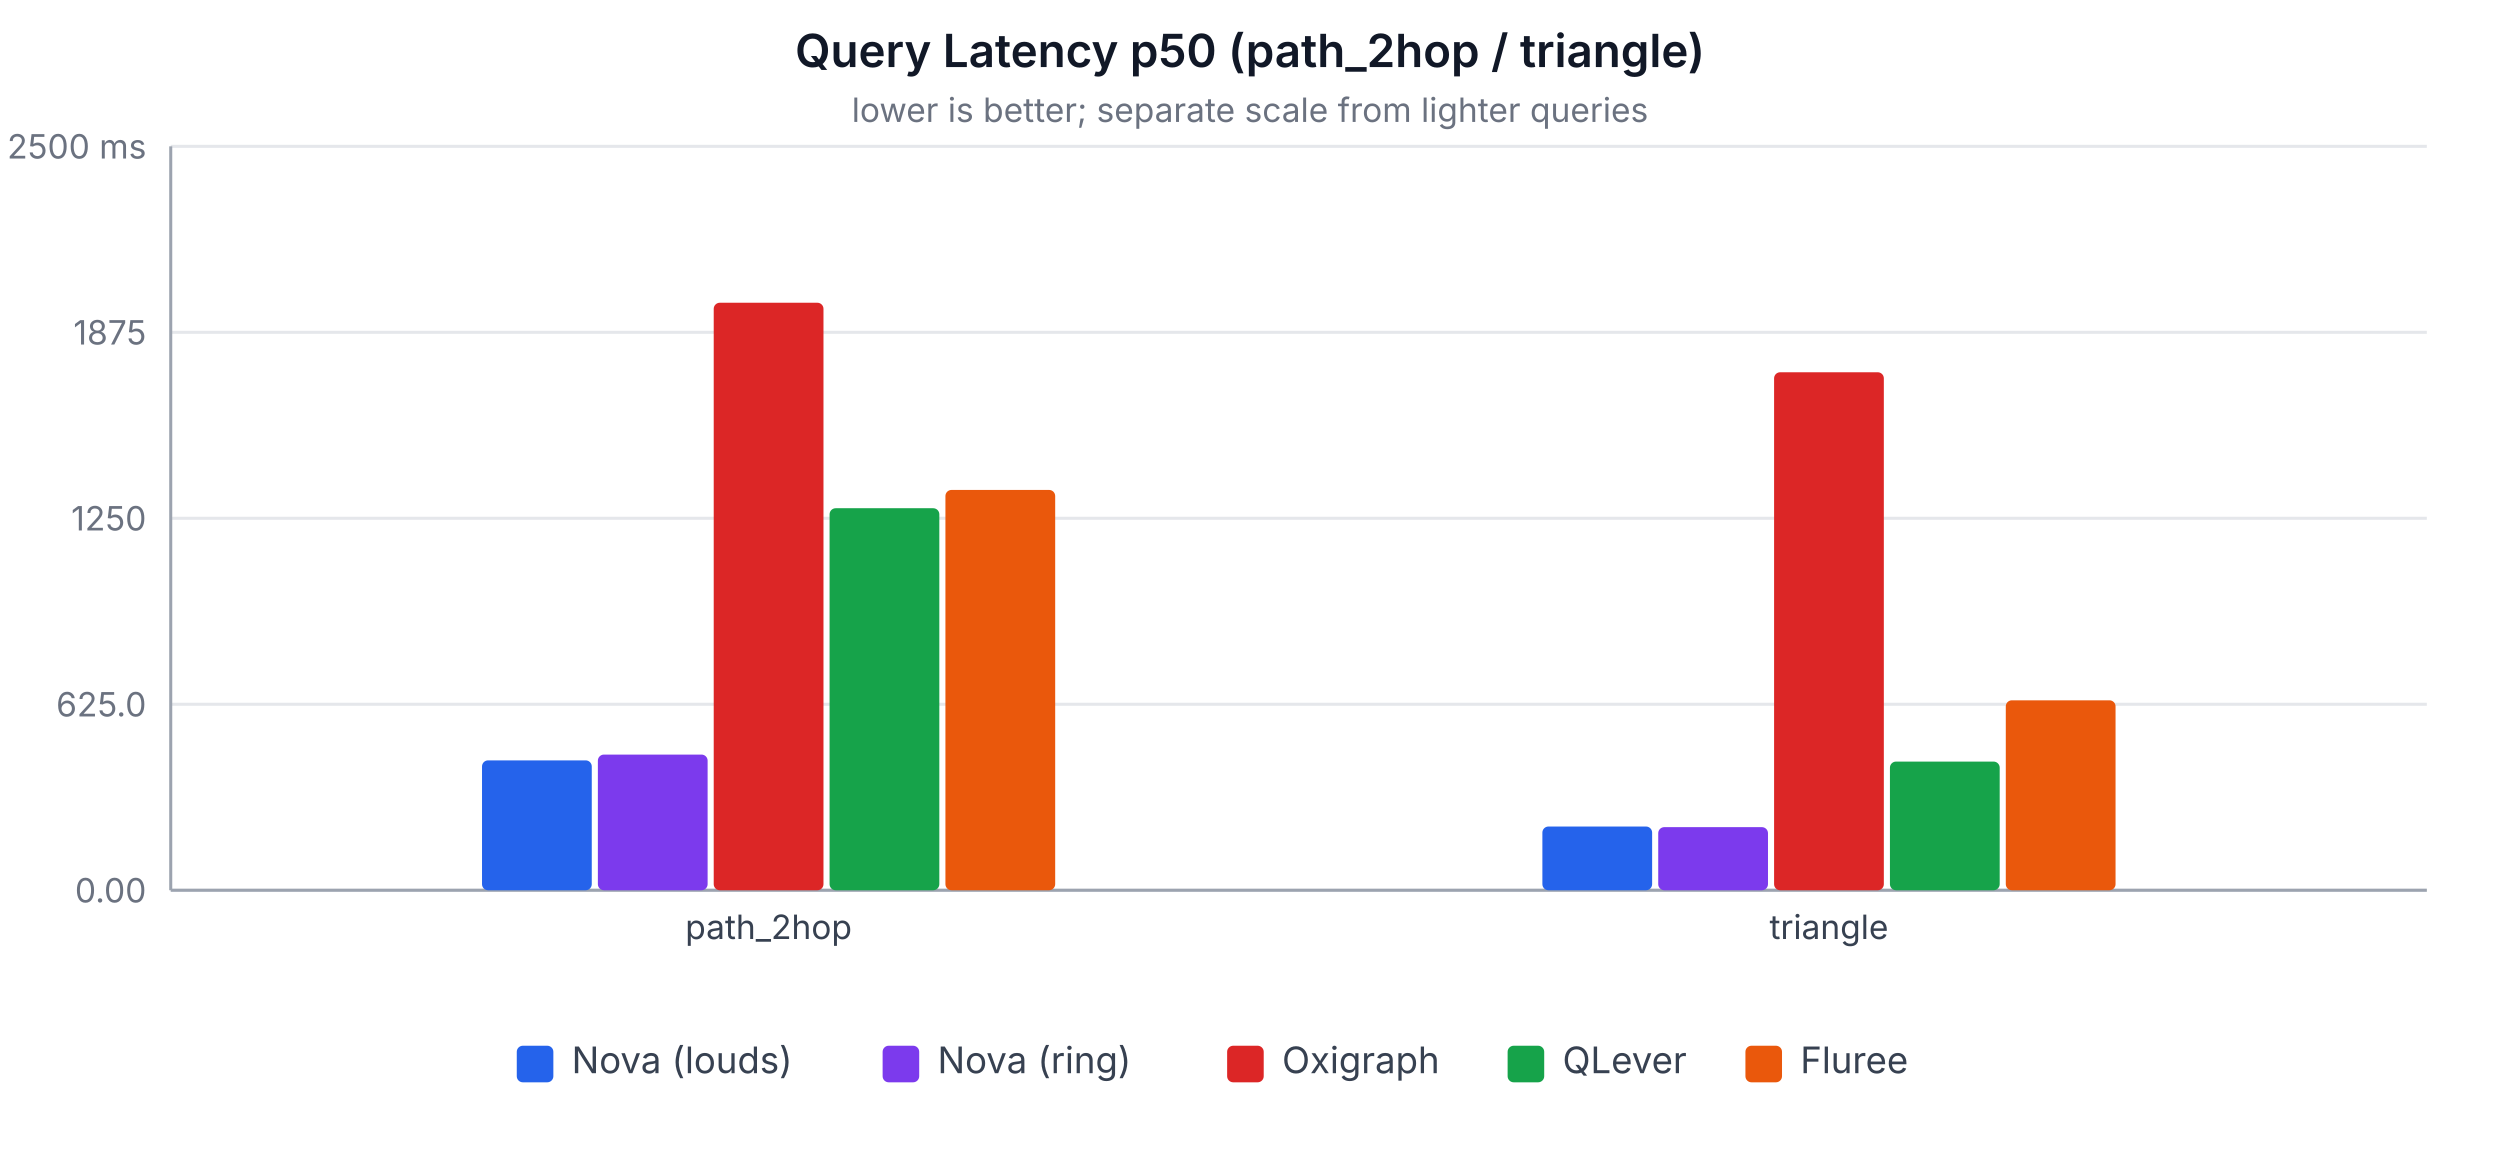
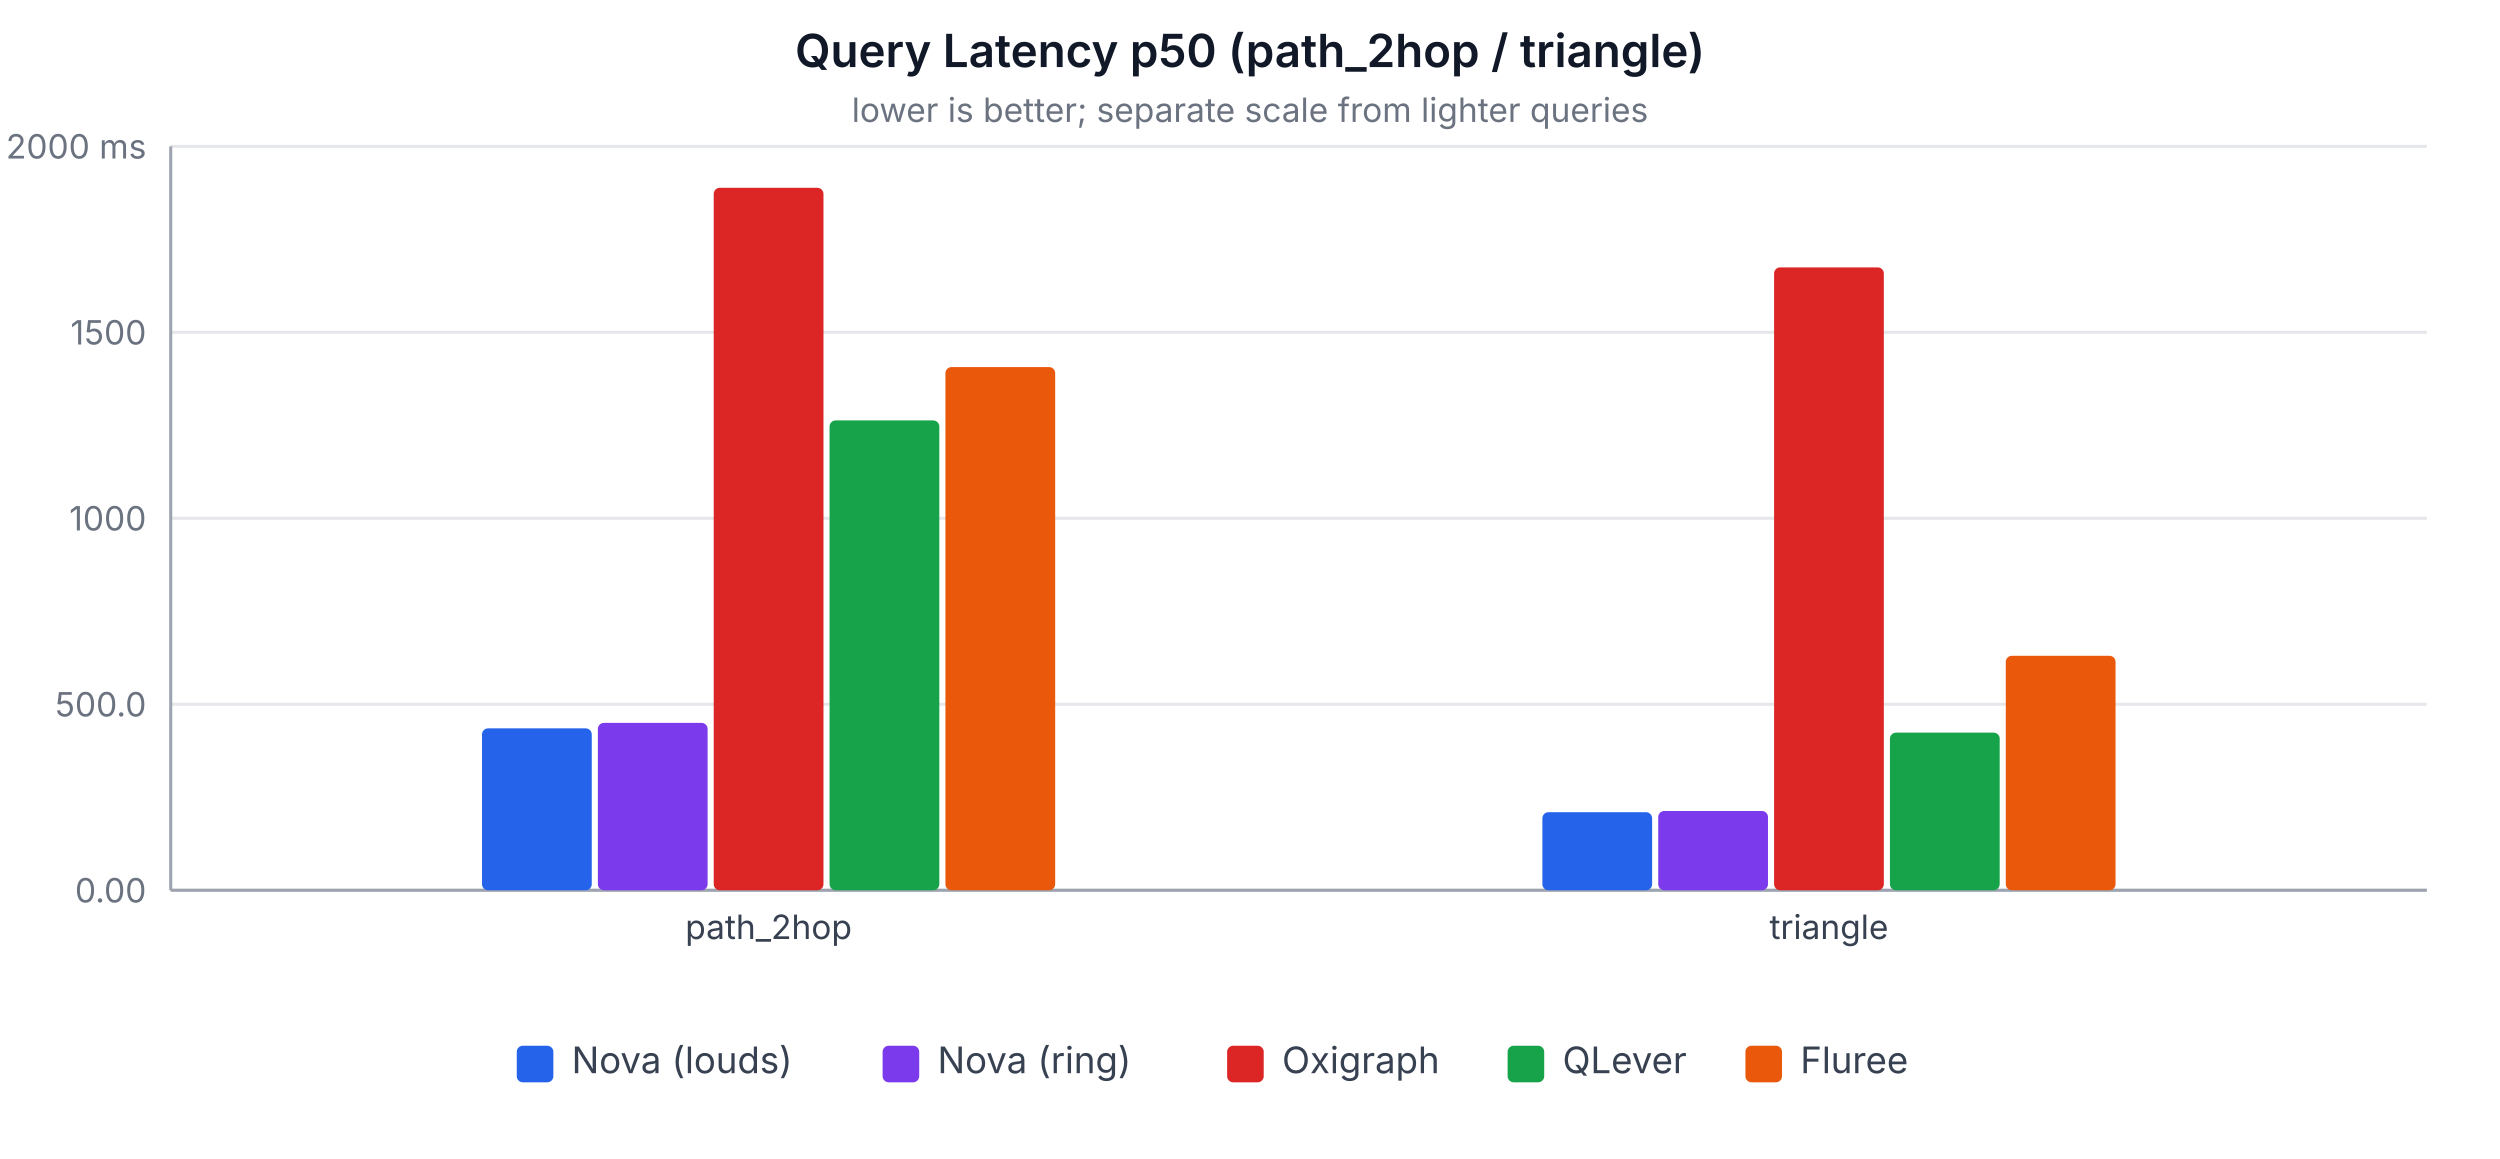
<svg xmlns="http://www.w3.org/2000/svg" width="820" height="380" viewBox="0 0 820 380" role="img" aria-label="Query Latency p50 (path_2hop / triangle)">
  <style>
  .title { fill: #111827; }
  .muted { fill: #6b7280; }
  .label { fill: #374151; }
  .grid  { stroke: #e5e7eb; stroke-width: 1; }
  .axis  { stroke: #9ca3af; stroke-width: 1; }
  @media (prefers-color-scheme: dark) {
    .title { fill: #f3f4f6; }
    .muted { fill: #9ca3af; }
    .label { fill: #d1d5db; }
    .grid  { stroke: #374151; }
    .axis  { stroke: #6b7280; }
  }
</style>
  <text class="title" x="410.0" y="22" text-anchor="middle" font-family="system-ui, -apple-system, sans-serif" font-size="15" font-weight="600">Query Latency p50 (path_2hop / triangle)</text>
  <text class="muted" x="410.0" y="40" text-anchor="middle" font-family="system-ui, -apple-system, sans-serif" font-size="11">lower is better; separate scale from lighter queries</text>
  <line class="grid" x1="56" y1="292.0" x2="796" y2="292.0" />
  <text class="muted" x="48" y="296.0" text-anchor="end" font-family="system-ui, -apple-system, sans-serif" font-size="11">0.00</text>
  <line class="grid" x1="56" y1="231.0" x2="796" y2="231.0" />
-   <text class="muted" x="48" y="235.0" text-anchor="end" font-family="system-ui, -apple-system, sans-serif" font-size="11">625.0</text>
+   <text class="muted" x="48" y="235.0" text-anchor="end" font-family="system-ui, -apple-system, sans-serif" font-size="11">500.0</text>
  <line class="grid" x1="56" y1="170.0" x2="796" y2="170.0" />
-   <text class="muted" x="48" y="174.0" text-anchor="end" font-family="system-ui, -apple-system, sans-serif" font-size="11">1250</text>
+   <text class="muted" x="48" y="174.0" text-anchor="end" font-family="system-ui, -apple-system, sans-serif" font-size="11">1000</text>
  <line class="grid" x1="56" y1="109.0" x2="796" y2="109.0" />
-   <text class="muted" x="48" y="113.0" text-anchor="end" font-family="system-ui, -apple-system, sans-serif" font-size="11">1875</text>
+   <text class="muted" x="48" y="113.0" text-anchor="end" font-family="system-ui, -apple-system, sans-serif" font-size="11">1500</text>
  <line class="grid" x1="56" y1="48.0" x2="796" y2="48.0" />
-   <text class="muted" x="48" y="52.0" text-anchor="end" font-family="system-ui, -apple-system, sans-serif" font-size="11">2500 ms</text>
+   <text class="muted" x="48" y="52.0" text-anchor="end" font-family="system-ui, -apple-system, sans-serif" font-size="11">2000 ms</text>
  <line class="axis" x1="56" y1="48" x2="56" y2="292" />
  <line class="axis" x1="56" y1="292" x2="796" y2="292" />
-   <rect x="158.1" y="249.4" width="36.0" height="42.6" fill="#2563eb" rx="2" />
-   <rect x="196.1" y="247.5" width="36.0" height="44.5" fill="#7c3aed" rx="2" />
-   <rect x="234.1" y="99.3" width="36.0" height="192.7" fill="#dc2626" rx="2" />
-   <rect x="272.1" y="166.7" width="36.0" height="125.3" fill="#16a34a" rx="2" />
-   <rect x="310.1" y="160.7" width="36.0" height="131.3" fill="#ea580c" rx="2" />
+   <rect x="158.1" y="238.9" width="36.0" height="53.1" fill="#2563eb" rx="2" />
+   <rect x="196.1" y="237.1" width="36.0" height="54.9" fill="#7c3aed" rx="2" />
+   <rect x="234.1" y="61.6" width="36.0" height="230.4" fill="#dc2626" rx="2" />
+   <rect x="272.1" y="137.9" width="36.0" height="154.1" fill="#16a34a" rx="2" />
+   <rect x="310.1" y="120.4" width="36.0" height="171.6" fill="#ea580c" rx="2" />
  <text class="label" x="252.1" y="308" text-anchor="middle" font-family="system-ui, -apple-system, sans-serif" font-size="11">path_2hop</text>
-   <rect x="505.9" y="271.1" width="36.0" height="20.9" fill="#2563eb" rx="2" />
-   <rect x="543.9" y="271.3" width="36.0" height="20.7" fill="#7c3aed" rx="2" />
-   <rect x="581.9" y="122.1" width="36.0" height="169.9" fill="#dc2626" rx="2" />
-   <rect x="619.9" y="249.8" width="36.0" height="42.2" fill="#16a34a" rx="2" />
-   <rect x="657.9" y="229.7" width="36.0" height="62.3" fill="#ea580c" rx="2" />
+   <rect x="505.9" y="266.4" width="36.0" height="25.6" fill="#2563eb" rx="2" />
+   <rect x="543.9" y="266.0" width="36.0" height="26.0" fill="#7c3aed" rx="2" />
+   <rect x="581.9" y="87.7" width="36.0" height="204.3" fill="#dc2626" rx="2" />
+   <rect x="619.9" y="240.3" width="36.0" height="51.7" fill="#16a34a" rx="2" />
+   <rect x="657.9" y="215.1" width="36.0" height="76.9" fill="#ea580c" rx="2" />
  <text class="label" x="599.9" y="308" text-anchor="middle" font-family="system-ui, -apple-system, sans-serif" font-size="11">triangle</text>
  <rect x="169.5" y="343" width="12" height="12" fill="#2563eb" rx="2" />
  <text class="label" x="187.5" y="352" font-family="system-ui, -apple-system, sans-serif" font-size="12">Nova (louds)</text>
  <rect x="289.5" y="343" width="12" height="12" fill="#7c3aed" rx="2" />
  <text class="label" x="307.5" y="352" font-family="system-ui, -apple-system, sans-serif" font-size="12">Nova (ring)</text>
  <rect x="402.5" y="343" width="12" height="12" fill="#dc2626" rx="2" />
  <text class="label" x="420.5" y="352" font-family="system-ui, -apple-system, sans-serif" font-size="12">Oxigraph</text>
  <rect x="494.5" y="343" width="12" height="12" fill="#16a34a" rx="2" />
  <text class="label" x="512.5" y="352" font-family="system-ui, -apple-system, sans-serif" font-size="12">QLever</text>
  <rect x="572.5" y="343" width="12" height="12" fill="#ea580c" rx="2" />
  <text class="label" x="590.5" y="352" font-family="system-ui, -apple-system, sans-serif" font-size="12">Fluree</text>
</svg>
